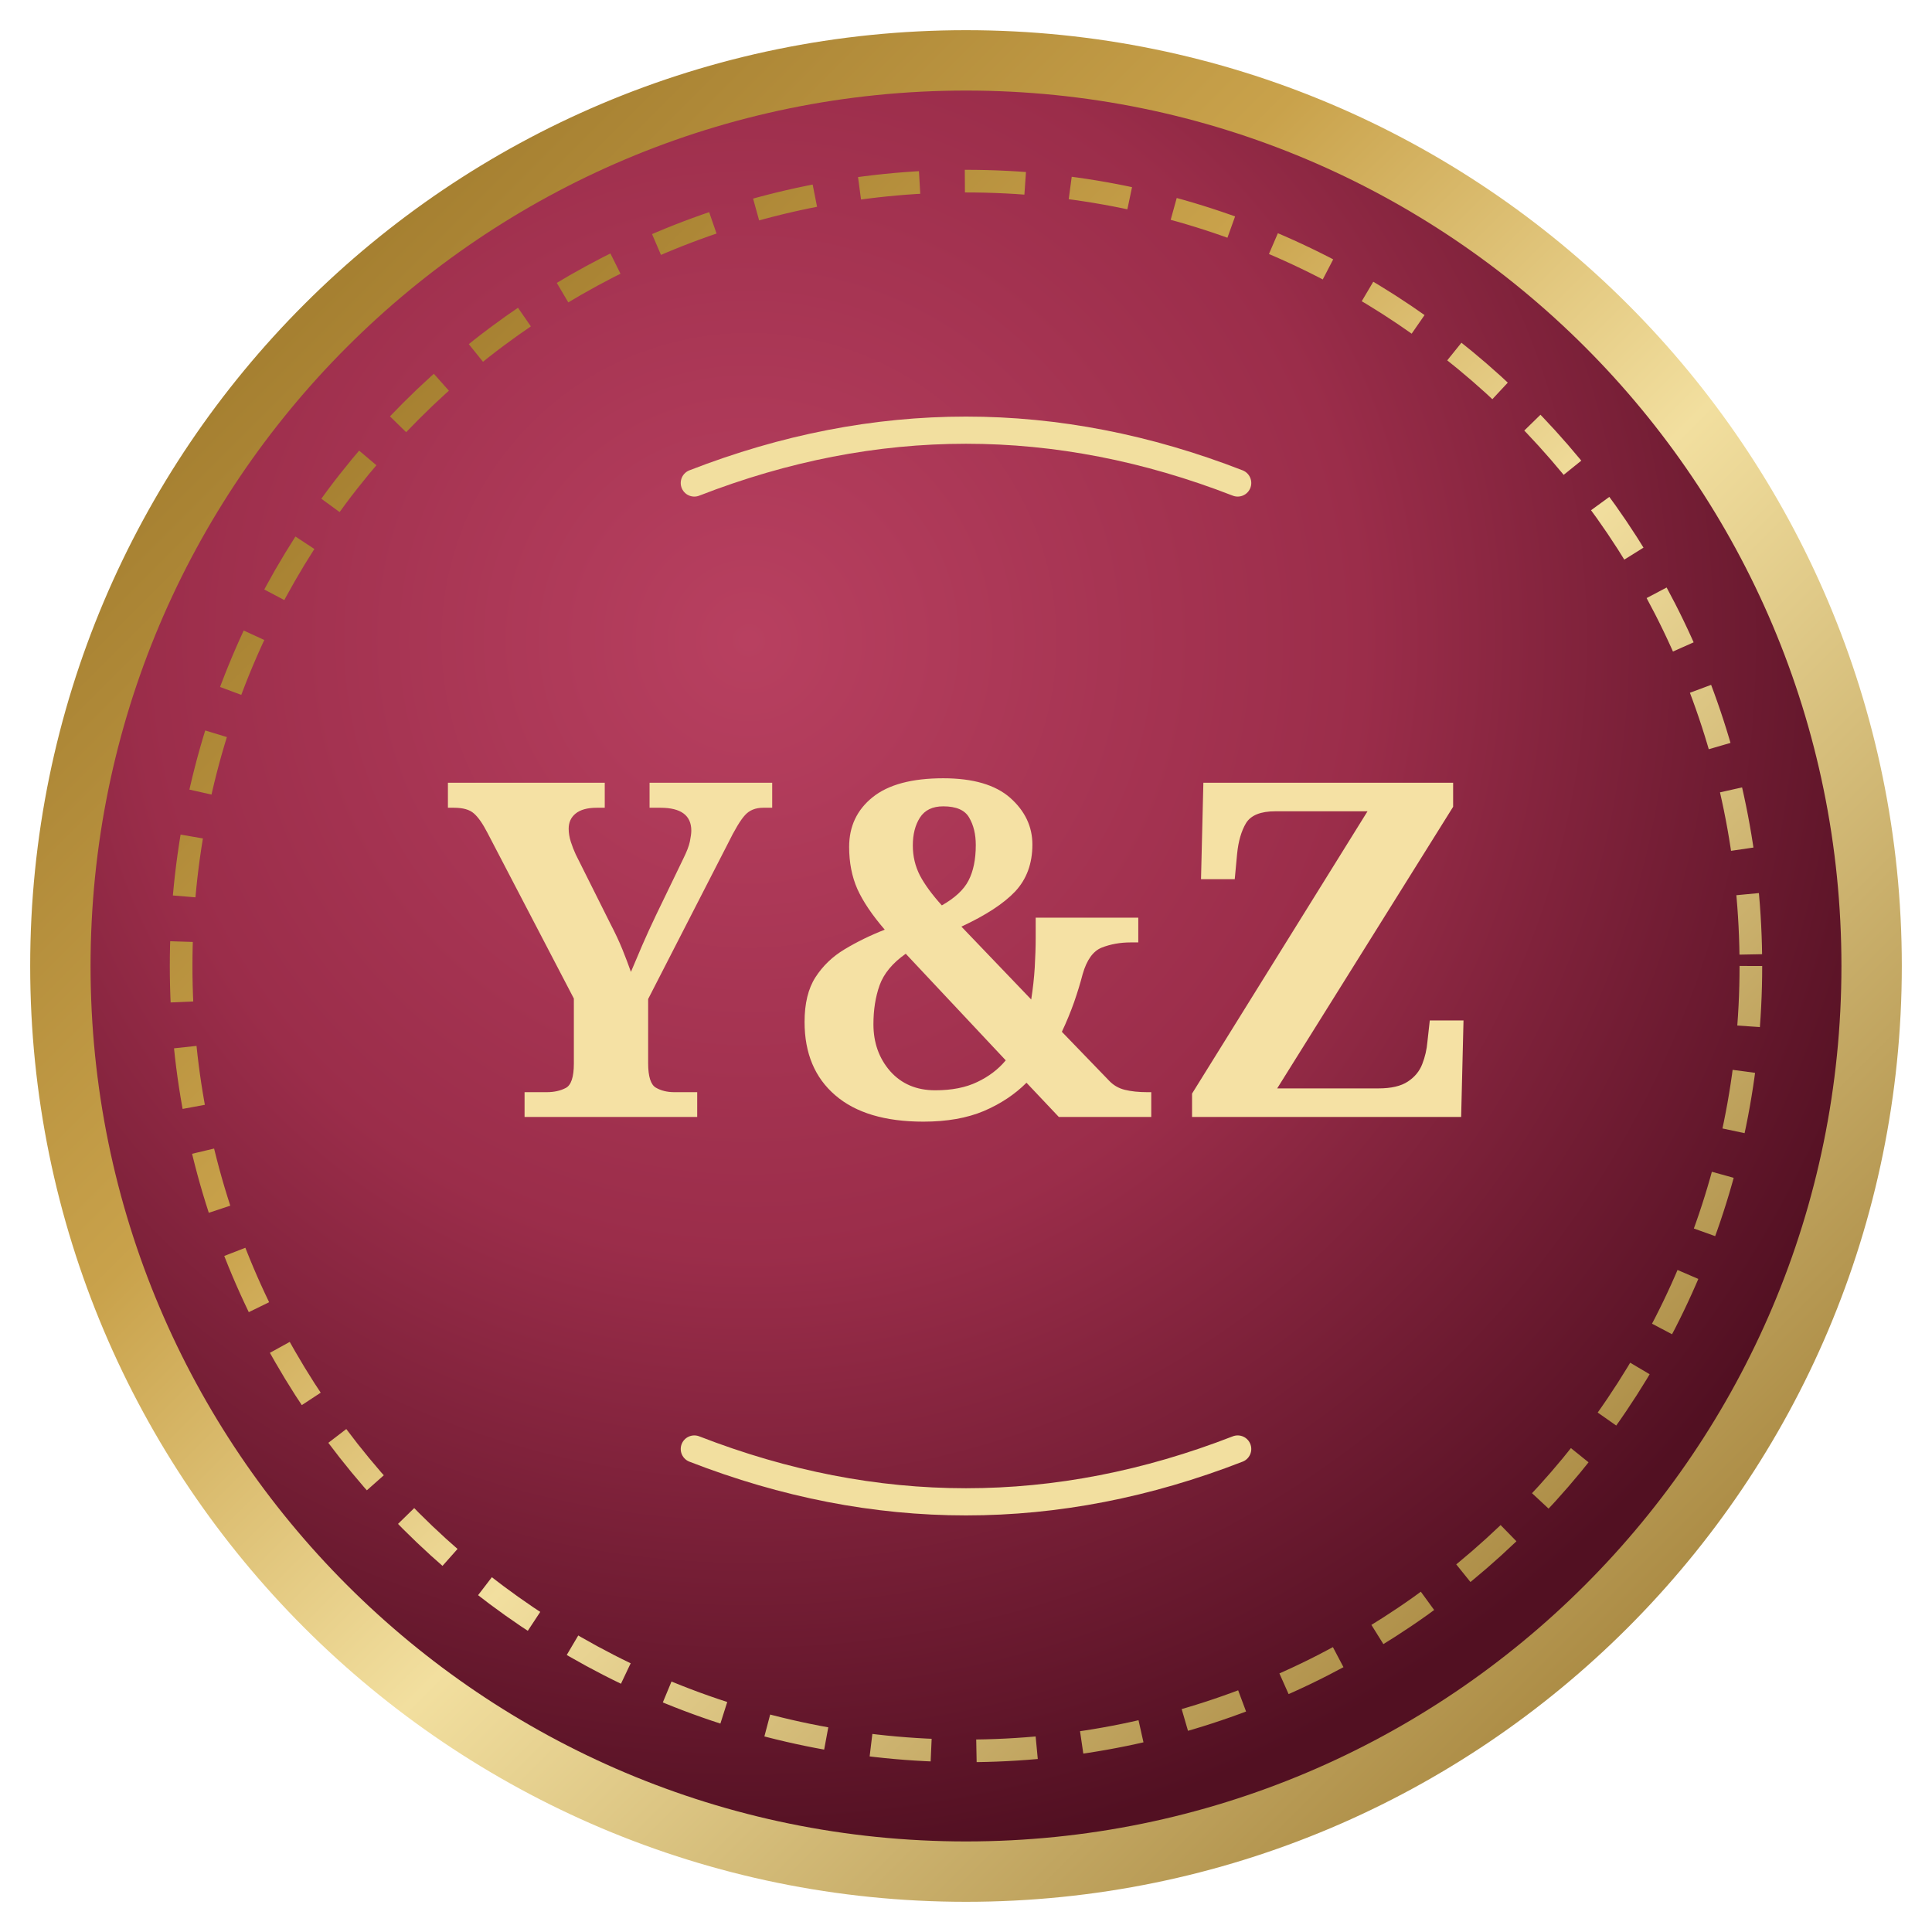
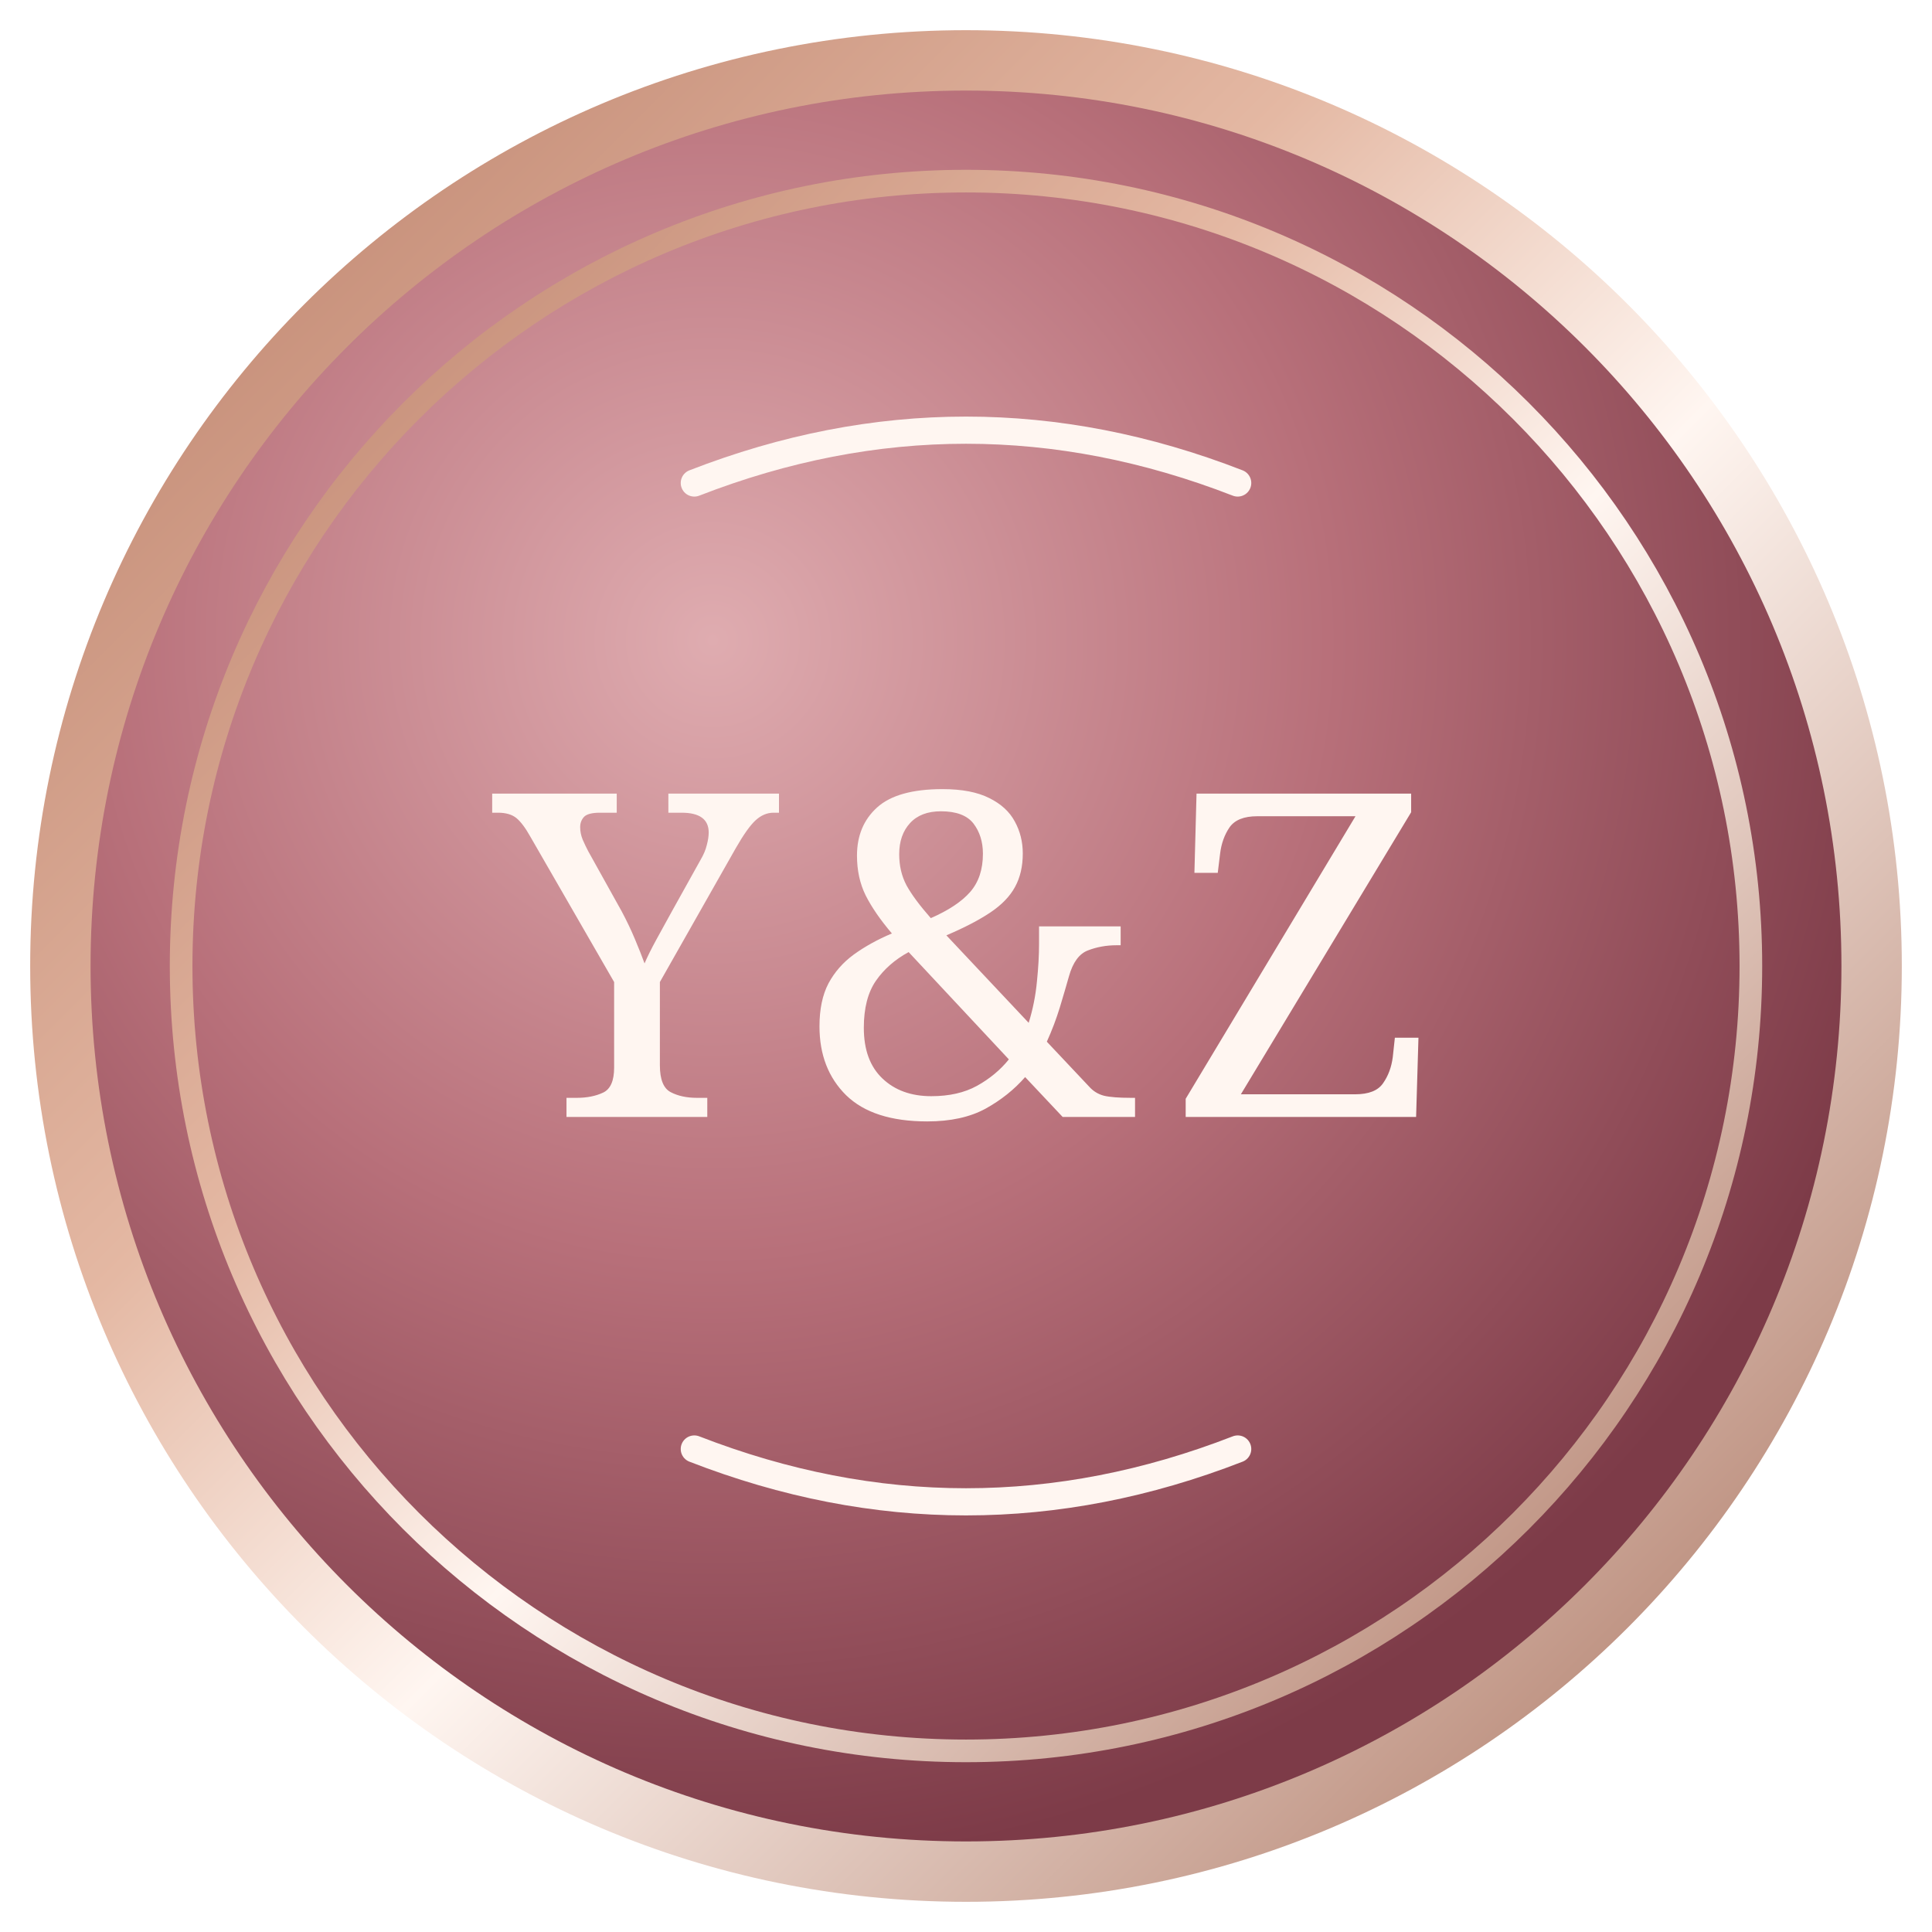
<svg xmlns="http://www.w3.org/2000/svg" viewBox="0 0 128 128" width="128" height="128">
  <defs>
-     <radialGradient id="sealBg" cx="38%" cy="32%" r="68%">
-       <stop offset="0%" stop-color="#B84060" />
-       <stop offset="50%" stop-color="#9B2D4A" />
-       <stop offset="100%" stop-color="#521022" />
+     <radialGradient id="sealBg" cx="36%" cy="32%" r="68%">
+       <stop offset="0%" stop-color="#DFACB0" />
+       <stop offset="50%" stop-color="#B8707A" />
+       <stop offset="100%" stop-color="#7D3B48" />
    </radialGradient>
-     <linearGradient id="goldRim" x1="0%" y1="0%" x2="100%" y2="100%">
-       <stop offset="0%" stop-color="#8F6A20" />
-       <stop offset="35%" stop-color="#C9A24B" />
-       <stop offset="55%" stop-color="#F2DF9F" />
-       <stop offset="100%" stop-color="#8F6A20" />
+     <linearGradient id="roseGoldRim" x1="0%" y1="0%" x2="100%" y2="100%">
+       <stop offset="0%" stop-color="#B97D67" />
+       <stop offset="35%" stop-color="#E4B8A3" />
+       <stop offset="55%" stop-color="#FFF6F1" />
+       <stop offset="100%" stop-color="#A66D58" />
    </linearGradient>
  </defs>
-   <circle cx="64" cy="64" r="60" fill="url(#sealBg)" stroke="url(#goldRim)" stroke-width="4" />
-   <circle cx="64" cy="64" r="52" fill="none" stroke="url(#goldRim)" stroke-width="1.5" stroke-dasharray="4 3" />
-   <path d="M46 32 Q64 25 82 32" fill="none" stroke="#F2DF9F" stroke-width="1.8" stroke-linecap="round" />
-   <path d="M46 96 Q64 103 82 96" fill="none" stroke="#F2DF9F" stroke-width="1.8" stroke-linecap="round" />
-   <text x="64" y="74" text-anchor="middle" font-family="Georgia, 'Playfair Display', serif" font-size="31" font-weight="700" fill="#F5E1A4" letter-spacing="1">Y&amp;Z</text>
+   <circle cx="64" cy="64" r="60" fill="url(#sealBg)" stroke="url(#roseGoldRim)" stroke-width="4" />
+   <circle cx="64" cy="64" r="52" fill="none" stroke="url(#roseGoldRim)" stroke-width="1.5" />
+   <path d="M46 32 Q64 25 82 32" fill="none" stroke="#FFF6F1" stroke-width="1.8" stroke-linecap="round" />
+   <path d="M46 96 Q64 103 82 96" fill="none" stroke="#FFF6F1" stroke-width="1.8" stroke-linecap="round" />
+   <text x="64" y="74" text-anchor="middle" font-family="'Cinzel', Georgia, serif" font-size="30" font-weight="500" fill="#FFF6F1" letter-spacing="2">Y&amp;Z</text>
</svg>
